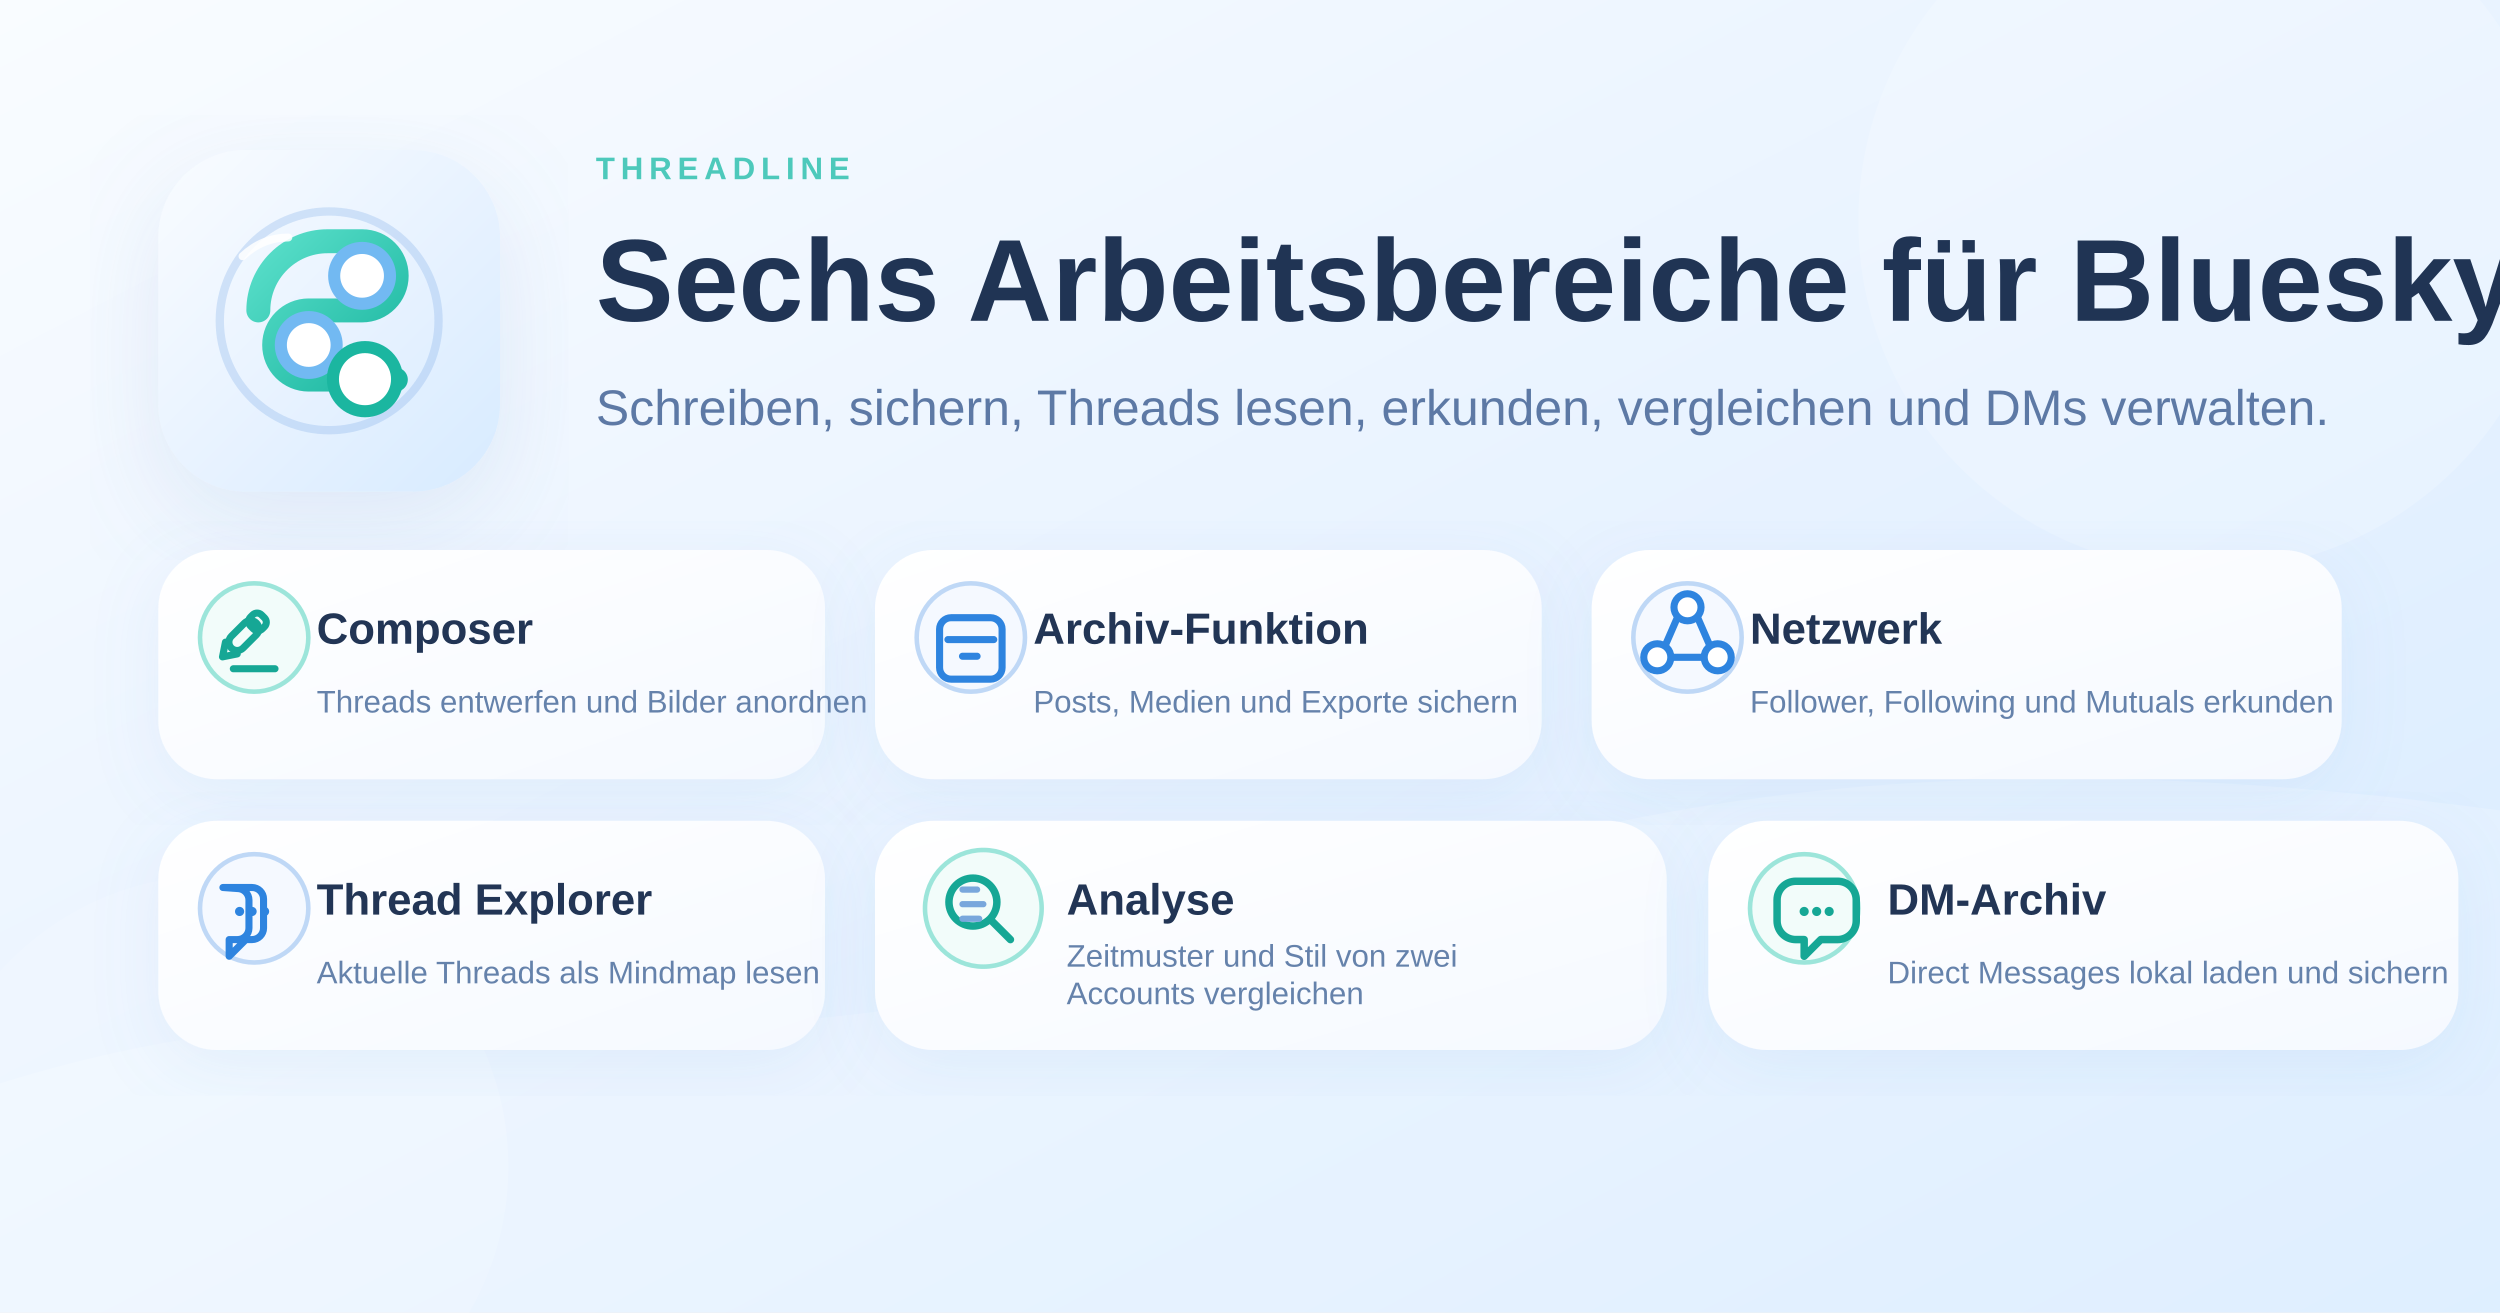
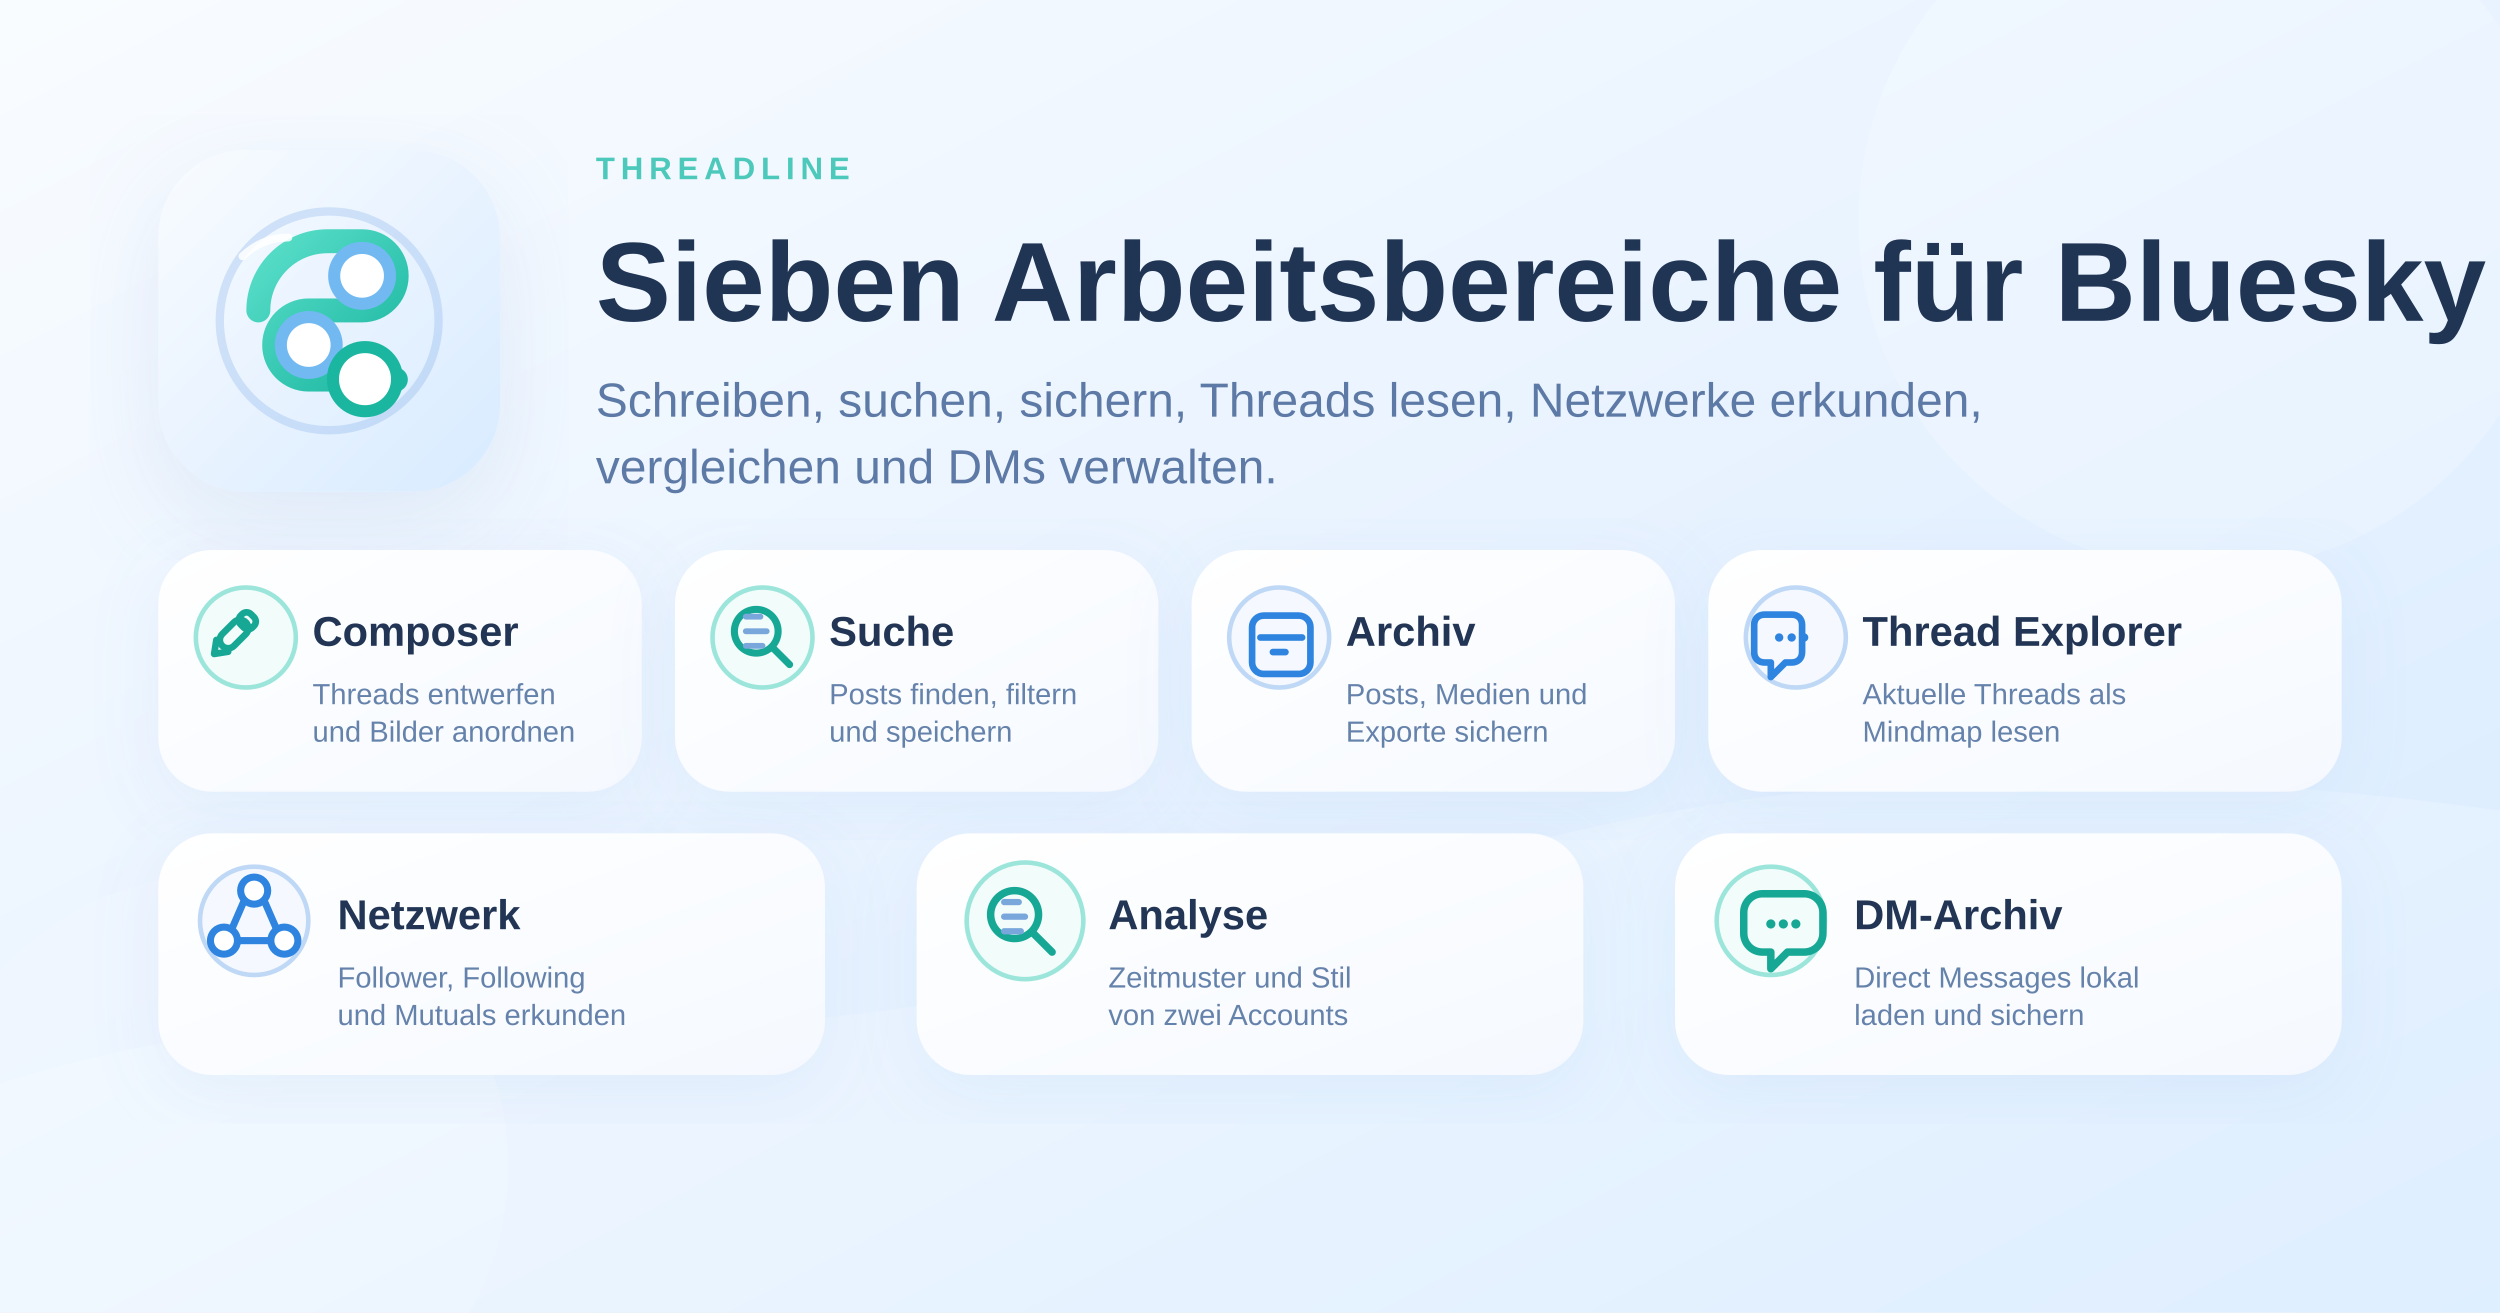
<svg xmlns="http://www.w3.org/2000/svg" width="1200" height="630" viewBox="0 0 1200 630" role="img" aria-labelledby="title desc">
  <defs>
    <linearGradient id="bg" x1="0" x2="1" y1="0" y2="1">
      <stop offset="0%" stop-color="#f9fcff" />
      <stop offset="55%" stop-color="#e7f2ff" />
      <stop offset="100%" stop-color="#d7ebff" />
    </linearGradient>
    <linearGradient id="panel" x1="0" x2="1" y1="0" y2="1">
      <stop offset="0%" stop-color="#ffffff" />
      <stop offset="100%" stop-color="#f5f9ff" />
    </linearGradient>
    <linearGradient id="thread" x1="0" x2="1" y1="0" y2="1">
      <stop offset="0%" stop-color="#5adfca" />
      <stop offset="100%" stop-color="#1bb6a0" />
    </linearGradient>
    <filter id="shadow" x="-20%" y="-20%" width="140%" height="140%">
      <feDropShadow dx="0" dy="16" stdDeviation="24" flood-color="#89a8d4" flood-opacity=".18" />
    </filter>
    <filter id="soft" x="-20%" y="-20%" width="140%" height="140%">
      <feDropShadow dx="0" dy="8" stdDeviation="16" flood-color="#84a8d8" flood-opacity=".12" />
    </filter>
    <style>
      .eyebrow { font-family: "Segoe UI", Arial, sans-serif; font-size: 15px; font-weight: 700; letter-spacing: 2.8px; text-transform: uppercase; fill: #4dc9bb; }
-       .title { font-family: "Segoe UI", Arial, sans-serif; font-size: 56px; font-weight: 700; fill: #203454; }
-       .subtitle { font-family: "Segoe UI", Arial, sans-serif; font-size: 24px; font-weight: 400; fill: #5d79a5; }
-       .card-title { font-family: "Segoe UI", Arial, sans-serif; font-size: 21px; font-weight: 700; fill: #203454; }
-       .card-text { font-family: "Segoe UI", Arial, sans-serif; font-size: 15px; font-weight: 400; fill: #6582ab; }
+       .title { font-family: "Segoe UI", Arial, sans-serif; font-size: 54px; font-weight: 700; fill: #203454; }
+       .subtitle { font-family: "Segoe UI", Arial, sans-serif; font-size: 23px; font-weight: 400; fill: #5d79a5; }
+       .card-title { font-family: "Segoe UI", Arial, sans-serif; font-size: 20px; font-weight: 700; fill: #203454; }
+       .card-text { font-family: "Segoe UI", Arial, sans-serif; font-size: 14px; font-weight: 400; fill: #6582ab; }
    </style>
  </defs>
  <rect width="1200" height="630" fill="url(#bg)" />
  <circle cx="1060" cy="106" r="168" fill="#ffffff" fill-opacity=".18" />
  <circle cx="104" cy="560" r="140" fill="#ffffff" fill-opacity=".14" />
  <path d="M0 520C180 464 277 510 445 482C662 446 782 333 1200 389V630H0Z" fill="#ffffff" fill-opacity=".18" />
  <g transform="translate(76 72)">
    <rect width="164" height="164" rx="42" fill="url(#bg)" filter="url(#shadow)" />
    <circle cx="82" cy="82" r="52.5" fill="none" stroke="#7ba9e7" stroke-opacity=".28" stroke-width="4" />
    <path d="M48 77c0-18.3 14.9-33.2 33.2-33.2h16.6c9.2 0 16.6 7.4 16.6 16.6S107 77 97.8 77H72.2c-9.2 0-16.6 7.4-16.6 16.6s7.4 16.6 16.6 16.6H114" fill="none" stroke="url(#thread)" stroke-linecap="round" stroke-width="11.5" />
    <circle cx="97.8" cy="60.4" r="13.4" fill="#ffffff" stroke="#72b9f2" stroke-width="5.8" />
    <circle cx="72.2" cy="93.6" r="13.4" fill="#ffffff" stroke="#72b9f2" stroke-width="5.8" />
    <circle cx="99.2" cy="110" r="15.4" fill="#ffffff" stroke="#1bb6a0" stroke-width="5.8" />
    <path d="M40.4 51c6.4-6 13.8-9 22-9" fill="none" stroke="#ffffff" stroke-opacity=".85" stroke-linecap="round" stroke-width="3.8" />
  </g>
  <g transform="translate(286 86)">
    <text class="eyebrow" x="0" y="0">THREADLINE</text>
-     <text class="title" x="0" y="68">Sechs Arbeitsbereiche für Bluesky</text>
-     <text class="subtitle" x="0" y="118">Schreiben, sichern, Threads lesen, erkunden, vergleichen und DMs verwalten.</text>
+     <text class="title" x="0" y="68">Sieben Arbeitsbereiche für Bluesky</text>
+     <text class="subtitle" x="0" y="114">Schreiben, suchen, sichern, Threads lesen, Netzwerke erkunden,</text>
+     <text class="subtitle" x="0" y="146">vergleichen und DMs verwalten.</text>
  </g>
  <g transform="translate(76 264)">
    <g transform="translate(0 0)" filter="url(#soft)">
-       <rect width="320" height="110" rx="28" fill="url(#panel)" />
-       <circle cx="46" cy="42" r="26" fill="#f2fcfa" stroke="#9ce5da" stroke-width="2.2" />
-       <g transform="translate(46 46) rotate(-45) translate(-46 -46)">
-         <rect x="37.5" y="35" width="17" height="8" rx="4" fill="none" stroke="#16a795" stroke-width="3.4" />
-         <rect x="51.5" y="35" width="7.5" height="8" rx="3" fill="none" stroke="#16a795" stroke-width="3.4" />
-         <path d="M37.5 35l-6 4 6 4" fill="none" stroke="#16a795" stroke-width="3.4" stroke-linecap="round" stroke-linejoin="round" />
+       <rect width="232" height="116" rx="26" fill="url(#panel)" />
+       <circle cx="42" cy="42" r="24" fill="#f2fcfa" stroke="#9ce5da" stroke-width="2.2" />
+       <g transform="translate(42 46) rotate(-45) translate(-42 -46)">
+         <rect x="34" y="34" width="16" height="8" rx="4" fill="none" stroke="#16a795" stroke-width="3.2" />
+         <rect x="47.5" y="34" width="7" height="8" rx="3" fill="none" stroke="#16a795" stroke-width="3.2" />
+         <path d="M34 34l-5.5 4 5.5 4" fill="none" stroke="#16a795" stroke-width="3.2" stroke-linecap="round" stroke-linejoin="round" />
      </g>
-       <path d="M36 57h20" fill="none" stroke="#16a795" stroke-width="3.4" stroke-linecap="round" />
-       <text class="card-title" x="76" y="45">Composer</text>
-       <text class="card-text" x="76" y="78">Threads entwerfen und Bilder anordnen</text>
+       <text class="card-title" x="74" y="46">Composer</text>
+       <text class="card-text" x="74" y="74">Threads entwerfen</text>
+       <text class="card-text" x="74" y="92">und Bilder anordnen</text>
    </g>
-     <g transform="translate(344 0)" filter="url(#soft)">
-       <rect width="320" height="110" rx="28" fill="url(#panel)" />
-       <circle cx="46" cy="42" r="26" fill="#f5f9ff" stroke="#bfd8f6" stroke-width="2.2" />
-       <path d="M31 38c0-3 2.5-5.5 5.5-5.5h19c3 0 5.5 2.5 5.5 5.5v18.5c0 3-2.5 5.5-5.5 5.5h-19c-3 0-5.5-2.5-5.5-5.5V38Zm4 5h22M42 51h7" fill="none" stroke="#2d84df" stroke-width="3.4" stroke-linecap="round" stroke-linejoin="round" />
-       <text class="card-title" x="76" y="45">Archiv-Funktion</text>
-       <text class="card-text" x="76" y="78">Posts, Medien und Exporte sichern</text>
+     <g transform="translate(248 0)" filter="url(#soft)">
+       <rect width="232" height="116" rx="26" fill="url(#panel)" />
+       <circle cx="42" cy="42" r="24" fill="#f2fcfa" stroke="#9ce5da" stroke-width="2.2" />
+       <circle cx="39" cy="39" r="10.5" fill="none" stroke="#16a795" stroke-width="3.4" />
+       <path d="M47 47l8 8" fill="none" stroke="#16a795" stroke-width="3.4" stroke-linecap="round" />
+       <path d="M34 39h10M34 46h8M34 32h7" fill="none" stroke="#79a7dc" stroke-width="2.8" stroke-linecap="round" />
+       <text class="card-title" x="74" y="46">Suche</text>
+       <text class="card-text" x="74" y="74">Posts finden, filtern</text>
+       <text class="card-text" x="74" y="92">und speichern</text>
    </g>
-     <g transform="translate(688 0)" filter="url(#soft)">
-       <rect width="360" height="110" rx="28" fill="url(#panel)" />
+     <g transform="translate(496 0)" filter="url(#soft)">
+       <rect width="232" height="116" rx="26" fill="url(#panel)" />
+       <circle cx="42" cy="42" r="24" fill="#f5f9ff" stroke="#bfd8f6" stroke-width="2.2" />
+       <path d="M29 37c0-3 2.5-5.5 5.5-5.5h17c3 0 5.5 2.5 5.5 5.5v17c0 3-2.5 5.5-5.5 5.5h-17c-3 0-5.5-2.5-5.5-5.5V37Zm4 5h20M39 49h6" fill="none" stroke="#2d84df" stroke-width="3.2" stroke-linecap="round" stroke-linejoin="round" />
+       <text class="card-title" x="74" y="46">Archiv</text>
+       <text class="card-text" x="74" y="74">Posts, Medien und</text>
+       <text class="card-text" x="74" y="92">Exporte sichern</text>
+     </g>
+     <g transform="translate(744 0)" filter="url(#soft)">
+       <rect width="304" height="116" rx="26" fill="url(#panel)" />
+       <circle cx="42" cy="42" r="24" fill="#f5f9ff" stroke="#bfd8f6" stroke-width="2.2" />
+       <path d="M27 31h13c3 0 5 2 5 5v13c0 3-2 5-5 5h-3l-7 7v-7h-3c-3 0-5-2-5-5V36c0-3 2-5 5-5z" fill="none" stroke="#2d84df" stroke-width="3.2" stroke-linecap="round" stroke-linejoin="round" />
+       <circle cx="34" cy="42" r="2" fill="#2d84df" />
+       <circle cx="40" cy="42" r="2" fill="#2d84df" />
+       <circle cx="46" cy="42" r="2" fill="#2d84df" />
+       <text class="card-title" x="74" y="46">Thread Explorer</text>
+       <text class="card-text" x="74" y="74">Aktuelle Threads als</text>
+       <text class="card-text" x="74" y="92">Mindmap lesen</text>
+     </g>
+     <g transform="translate(0 136)" filter="url(#soft)">
+       <rect width="320" height="116" rx="26" fill="url(#panel)" />
      <circle cx="46" cy="42" r="26" fill="#f5f9ff" stroke="#bfd8f6" stroke-width="2.2" />
      <circle cx="46" cy="27.5" r="6.5" fill="#ffffff" stroke="#2d84df" stroke-width="3.4" />
      <circle cx="31.5" cy="51.5" r="6.5" fill="#ffffff" stroke="#2d84df" stroke-width="3.4" />
      <circle cx="60.5" cy="51.5" r="6.5" fill="#ffffff" stroke="#2d84df" stroke-width="3.4" />
      <path d="M40.8 33.2 35.5 45.4M51.2 33.2 56.5 45.4M38.8 51.5h14.4" fill="none" stroke="#2d84df" stroke-width="3.4" stroke-linecap="round" stroke-linejoin="round" />
-       <text class="card-title" x="76" y="45">Netzwerk</text>
-       <text class="card-text" x="76" y="78">Follower, Following und Mutuals erkunden</text>
+       <text class="card-title" x="86" y="46">Netzwerk</text>
+       <text class="card-text" x="86" y="74">Follower, Following</text>
+       <text class="card-text" x="86" y="92">und Mutuals erkunden</text>
    </g>
-     <g transform="translate(0 130)" filter="url(#soft)">
-       <rect width="320" height="110" rx="28" fill="url(#panel)" />
-       <circle cx="46" cy="42" r="26" fill="#f5f9ff" stroke="#bfd8f6" stroke-width="2.2" />
-       <path d="M31 32h14c3 0 5.5 2.5 5.5 5.5v14c0 3-2.5 5.5-5.5 5.5H42l-8 8v-8h4c3 0 5.5-2.5 5.5-5.5V38c0-3-2.5-5.5-5.5-5.5z" fill="none" stroke="#2d84df" stroke-width="3.4" stroke-linecap="round" stroke-linejoin="round" />
-       <circle cx="39" cy="43.5" r="2.2" fill="#2d84df" />
-       <circle cx="45" cy="43.5" r="2.2" fill="#2d84df" />
-       <circle cx="51" cy="43.5" r="2.2" fill="#2d84df" />
-       <text class="card-title" x="76" y="45">Thread Explorer</text>
-       <text class="card-text" x="76" y="78">Aktuelle Threads als Mindmap lesen</text>
-     </g>
-     <g transform="translate(344 130)" filter="url(#soft)">
-       <rect width="380" height="110" rx="28" fill="url(#panel)" />
+     <g transform="translate(364 136)" filter="url(#soft)">
+       <rect width="320" height="116" rx="26" fill="url(#panel)" />
      <circle cx="52" cy="42" r="28" fill="#f2fcfa" stroke="#9ce5da" stroke-width="2.2" />
      <circle cx="47" cy="39" r="11.5" fill="none" stroke="#16a795" stroke-width="3.6" />
      <path d="M55.5 47.5 65 57" fill="none" stroke="#16a795" stroke-width="3.6" stroke-linecap="round" />
      <path d="M42 40h10M42 47h8M42 33h7" fill="none" stroke="#79a7dc" stroke-width="3" stroke-linecap="round" />
-       <text class="card-title" x="92" y="45">Analyse</text>
-       <text class="card-text" x="92" y="70">Zeitmuster und Stil von zwei</text>
-       <text class="card-text" x="92" y="88">Accounts vergleichen</text>
+       <text class="card-title" x="92" y="46">Analyse</text>
+       <text class="card-text" x="92" y="74">Zeitmuster und Stil</text>
+       <text class="card-text" x="92" y="92">von zwei Accounts</text>
    </g>
-     <g transform="translate(744 130)" filter="url(#soft)">
-       <rect width="360" height="110" rx="28" fill="url(#panel)" />
+     <g transform="translate(728 136)" filter="url(#soft)">
+       <rect width="320" height="116" rx="26" fill="url(#panel)" />
      <circle cx="46" cy="42" r="26" fill="#f2fcfa" stroke="#9ce5da" stroke-width="2.2" />
      <path d="M42 29h20c5 0 9 4 9 9v10c0 5-4 9-9 9H54l-8 8v-8h-4c-5 0-9-4-9-9V38c0-5 4-9 9-9Z" fill="none" stroke="#16a795" stroke-width="3.6" stroke-linecap="round" stroke-linejoin="round" />
      <circle cx="46" cy="43.5" r="2.2" fill="#16a795" />
      <circle cx="52" cy="43.5" r="2.2" fill="#16a795" />
      <circle cx="58" cy="43.5" r="2.2" fill="#16a795" />
-       <text class="card-title" x="86" y="45">DM-Archiv</text>
-       <text class="card-text" x="86" y="78">Direct Messages lokal laden und sichern</text>
+       <text class="card-title" x="86" y="46">DM-Archiv</text>
+       <text class="card-text" x="86" y="74">Direct Messages lokal</text>
+       <text class="card-text" x="86" y="92">laden und sichern</text>
    </g>
  </g>
</svg>
